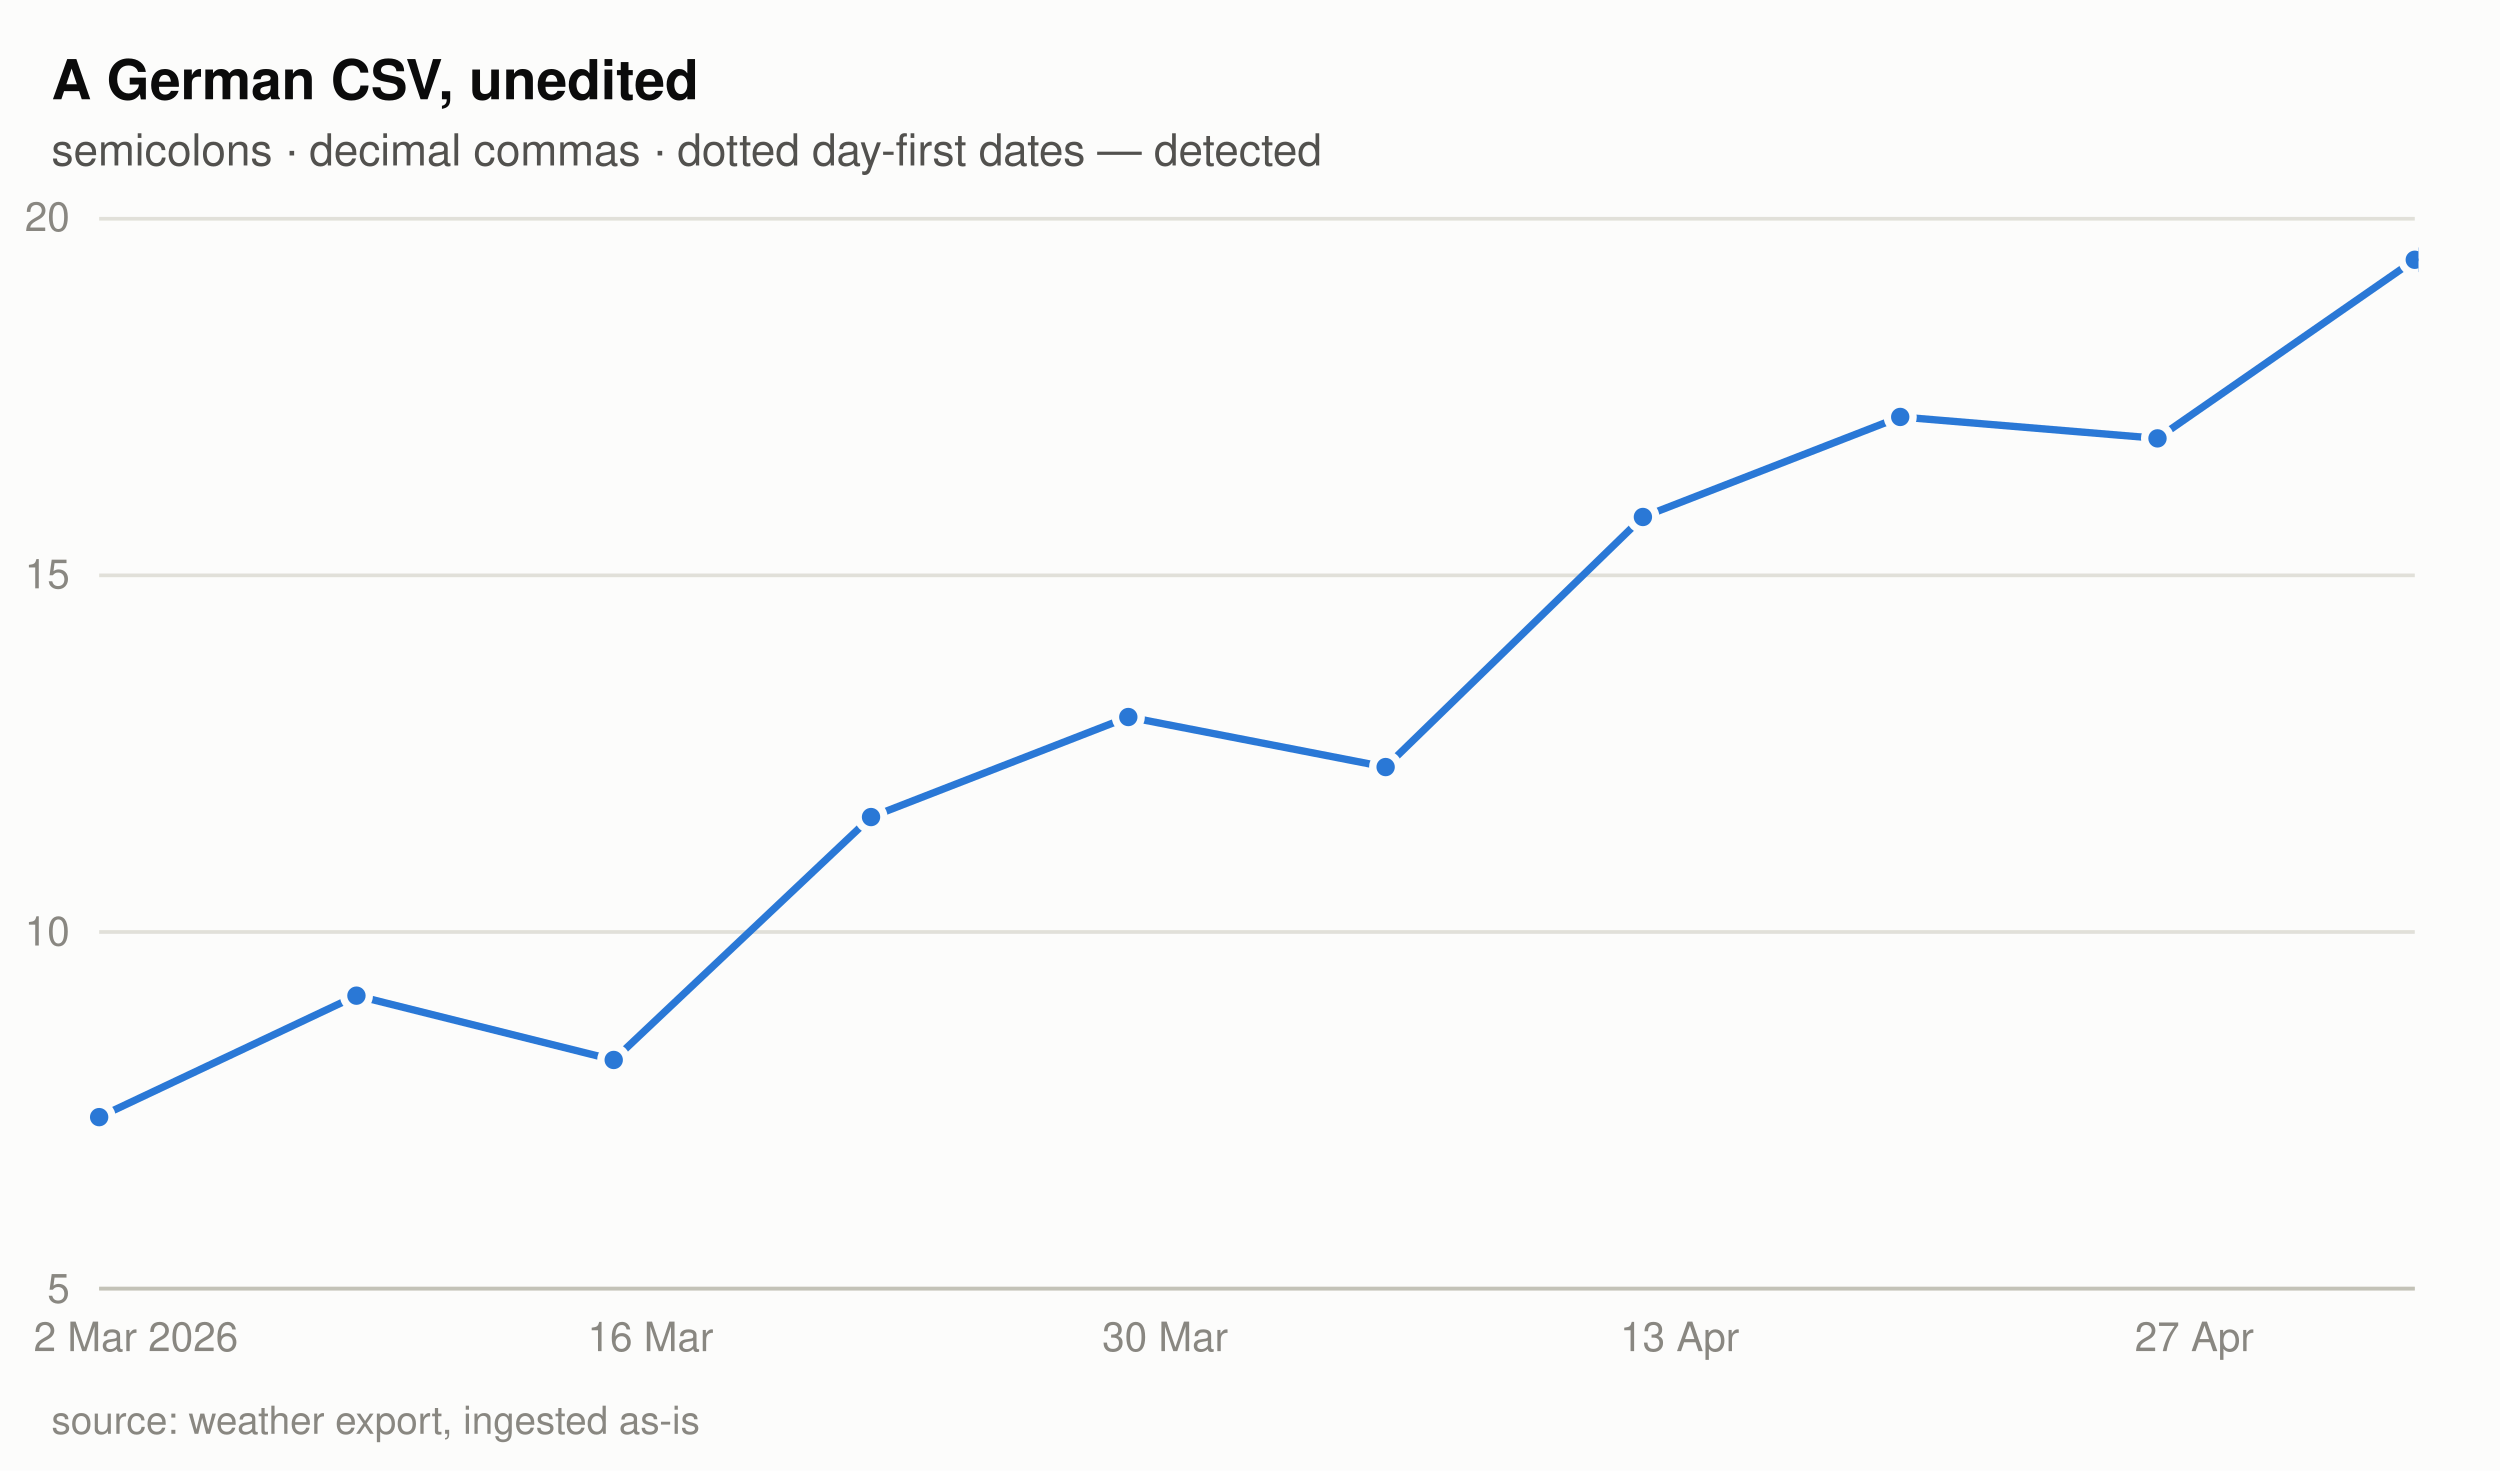
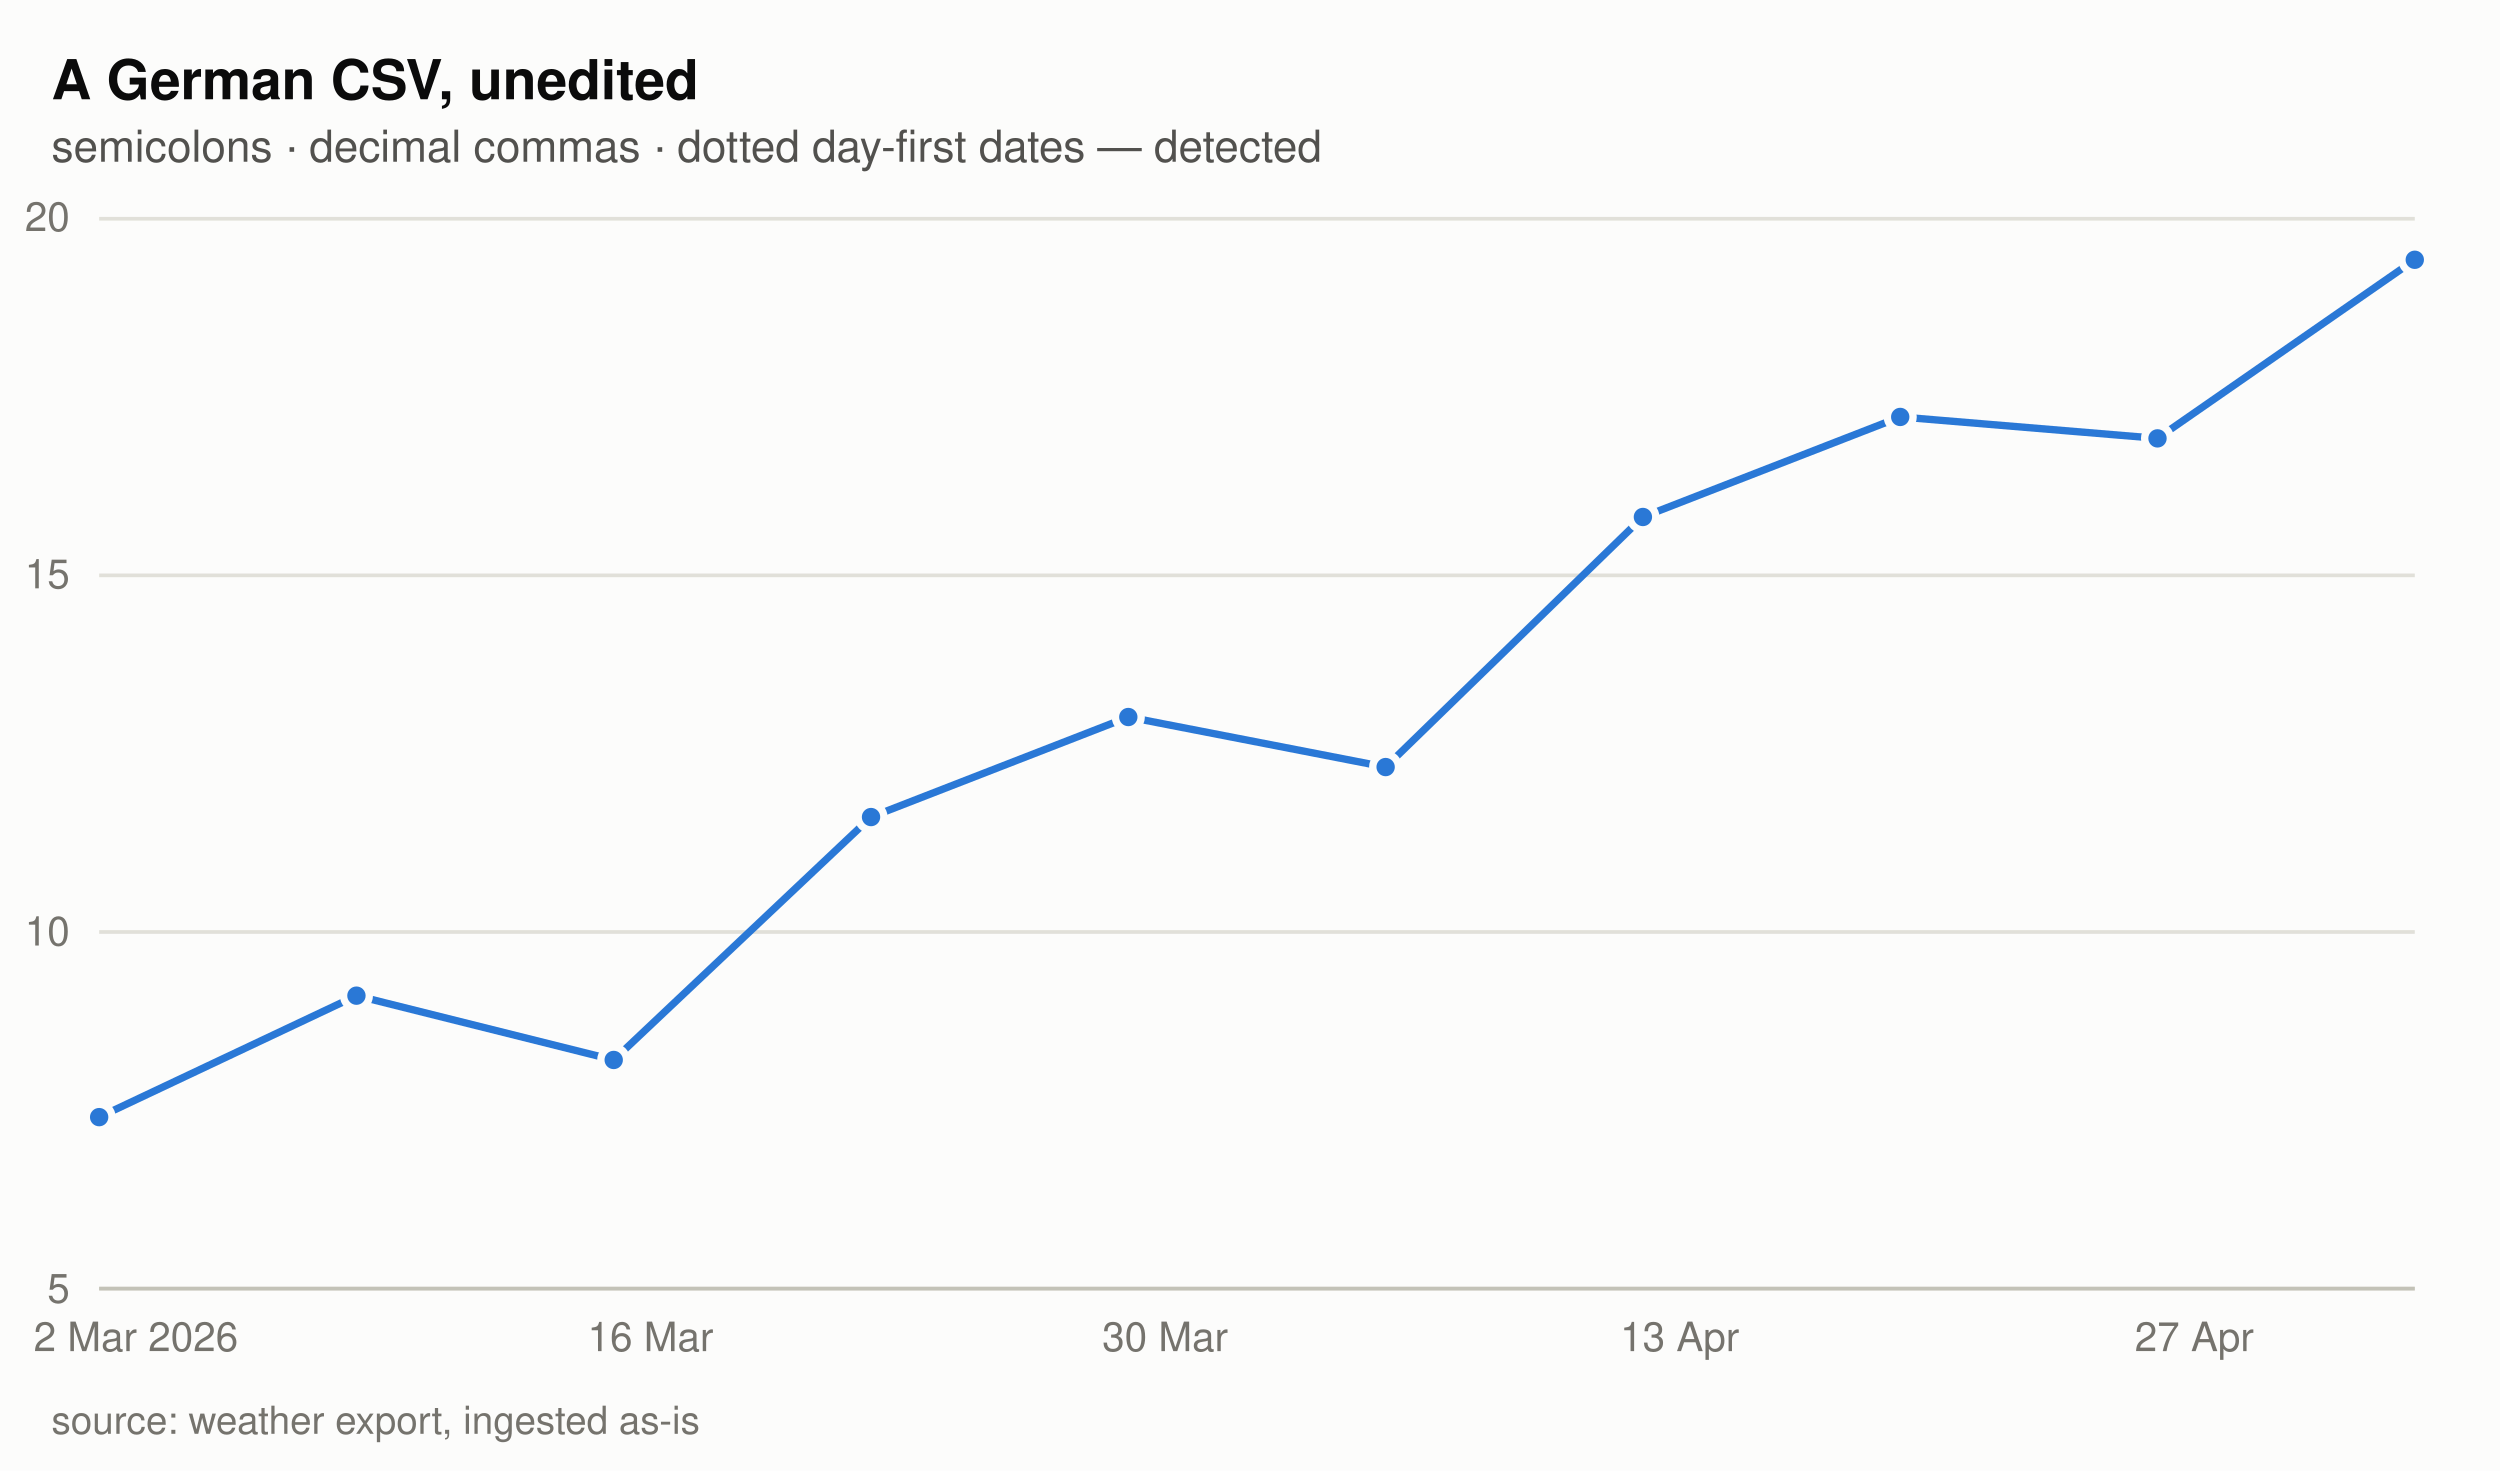
<svg xmlns="http://www.w3.org/2000/svg" viewBox="0 0 680 400" width="680" height="400" role="img" font-family="system-ui, -apple-system, &quot;Segoe UI&quot;, Helvetica, Arial, sans-serif">
  <rect x="0" y="0" width="680" height="400" fill="#fcfcfb" />
  <line x1="26.97" x2="656.82" y1="350.5" y2="350.5" stroke="#e1e0d9" stroke-width="1" />
  <line x1="26.97" x2="656.82" y1="253.5" y2="253.5" stroke="#e1e0d9" stroke-width="1" />
  <line x1="26.97" x2="656.82" y1="156.5" y2="156.5" stroke="#e1e0d9" stroke-width="1" />
  <line x1="26.97" x2="656.82" y1="59.5" y2="59.5" stroke="#e1e0d9" stroke-width="1" />
  <line x1="26.97" x2="656.82" y1="350.5" y2="350.5" stroke="#c3c2b7" stroke-width="1" />
  <defs>
    <clipPath id="limnclip29">
-       <rect x="20.97" y="53" width="636.86" height="303.5" />
+       <rect x="20.97" y="53" width="641.86" height="303.5" />
    </clipPath>
  </defs>
  <g clip-path="url(#limnclip29)">
    <path d="M26.97 303.86 L96.95 270.82 L166.93 288.31 L236.92 222.24 L306.9 195.03 L376.89 208.64 L446.87 140.62 L516.86 113.41 L586.84 119.24 L656.82 70.66" fill="none" stroke="#2a78d6" stroke-width="2" stroke-linejoin="round" stroke-linecap="round" />
    <circle cx="26.97" cy="303.86" r="3.5" fill="#2a78d6" stroke="#fcfcfb" stroke-width="2" />
    <circle cx="96.95" cy="270.82" r="3.5" fill="#2a78d6" stroke="#fcfcfb" stroke-width="2" />
    <circle cx="166.93" cy="288.31" r="3.5" fill="#2a78d6" stroke="#fcfcfb" stroke-width="2" />
    <circle cx="236.92" cy="222.24" r="3.5" fill="#2a78d6" stroke="#fcfcfb" stroke-width="2" />
    <circle cx="306.9" cy="195.03" r="3.5" fill="#2a78d6" stroke="#fcfcfb" stroke-width="2" />
    <circle cx="376.89" cy="208.64" r="3.5" fill="#2a78d6" stroke="#fcfcfb" stroke-width="2" />
    <circle cx="446.87" cy="140.62" r="3.5" fill="#2a78d6" stroke="#fcfcfb" stroke-width="2" />
    <circle cx="516.86" cy="113.41" r="3.5" fill="#2a78d6" stroke="#fcfcfb" stroke-width="2" />
    <circle cx="586.84" cy="119.24" r="3.5" fill="#2a78d6" stroke="#fcfcfb" stroke-width="2" />
    <circle cx="656.82" cy="70.66" r="3.5" fill="#2a78d6" stroke="#fcfcfb" stroke-width="2" />
  </g>
-   <text x="18.97" y="350.5" dy="0.35em" text-anchor="end" style="font-variant-numeric: tabular-nums" font-size="11" fill="#898781">5</text>
-   <text x="18.97" y="253.33" dy="0.35em" text-anchor="end" style="font-variant-numeric: tabular-nums" font-size="11" fill="#898781">10</text>
-   <text x="18.97" y="156.17" dy="0.35em" text-anchor="end" style="font-variant-numeric: tabular-nums" font-size="11" fill="#898781">15</text>
-   <text x="18.97" y="59" dy="0.35em" text-anchor="end" style="font-variant-numeric: tabular-nums" font-size="11" fill="#898781">20</text>
-   <text x="36.96" y="367.5" text-anchor="middle" font-size="11" fill="#898781">2 Mar 2026</text>
-   <text x="176.93" y="367.5" text-anchor="middle" font-size="11" fill="#898781">16 Mar</text>
-   <text x="316.9" y="367.5" text-anchor="middle" font-size="11" fill="#898781">30 Mar</text>
-   <text x="456.87" y="367.5" text-anchor="middle" font-size="11" fill="#898781">13 Apr</text>
-   <text x="596.84" y="367.5" text-anchor="middle" font-size="11" fill="#898781">27 Apr</text>
+   <text x="18.97" y="350.5" dy="0.35em" text-anchor="end" style="font-variant-numeric: tabular-nums" font-size="11" fill="#75736d">5</text>
+   <text x="18.97" y="253.33" dy="0.35em" text-anchor="end" style="font-variant-numeric: tabular-nums" font-size="11" fill="#75736d">10</text>
+   <text x="18.97" y="156.17" dy="0.35em" text-anchor="end" style="font-variant-numeric: tabular-nums" font-size="11" fill="#75736d">15</text>
+   <text x="18.97" y="59" dy="0.35em" text-anchor="end" style="font-variant-numeric: tabular-nums" font-size="11" fill="#75736d">20</text>
+   <text x="36.96" y="367.5" text-anchor="middle" font-size="11" fill="#75736d">2 Mar 2026</text>
+   <text x="176.93" y="367.5" text-anchor="middle" font-size="11" fill="#75736d">16 Mar</text>
+   <text x="316.9" y="367.5" text-anchor="middle" font-size="11" fill="#75736d">30 Mar</text>
+   <text x="456.87" y="367.5" text-anchor="middle" font-size="11" fill="#75736d">13 Apr</text>
+   <text x="596.84" y="367.5" text-anchor="middle" font-size="11" fill="#75736d">27 Apr</text>
  <text x="14" y="27" fill="#0b0b0b" font-size="15" font-weight="600">A German CSV, unedited</text>
-   <text x="14" y="45" fill="#52514e" font-size="12">semicolons · decimal commas · dotted day-first dates — detected</text>
-   <text x="14" y="390" font-size="10.5" fill="#898781">source: weather export, ingested as-is</text>
+   <text x="14" y="44" fill="#52514e" font-size="12">semicolons · decimal commas · dotted day-first dates — detected</text>
+   <text x="14" y="390" font-size="10.5" fill="#75736d">source: weather export, ingested as-is</text>
</svg>
